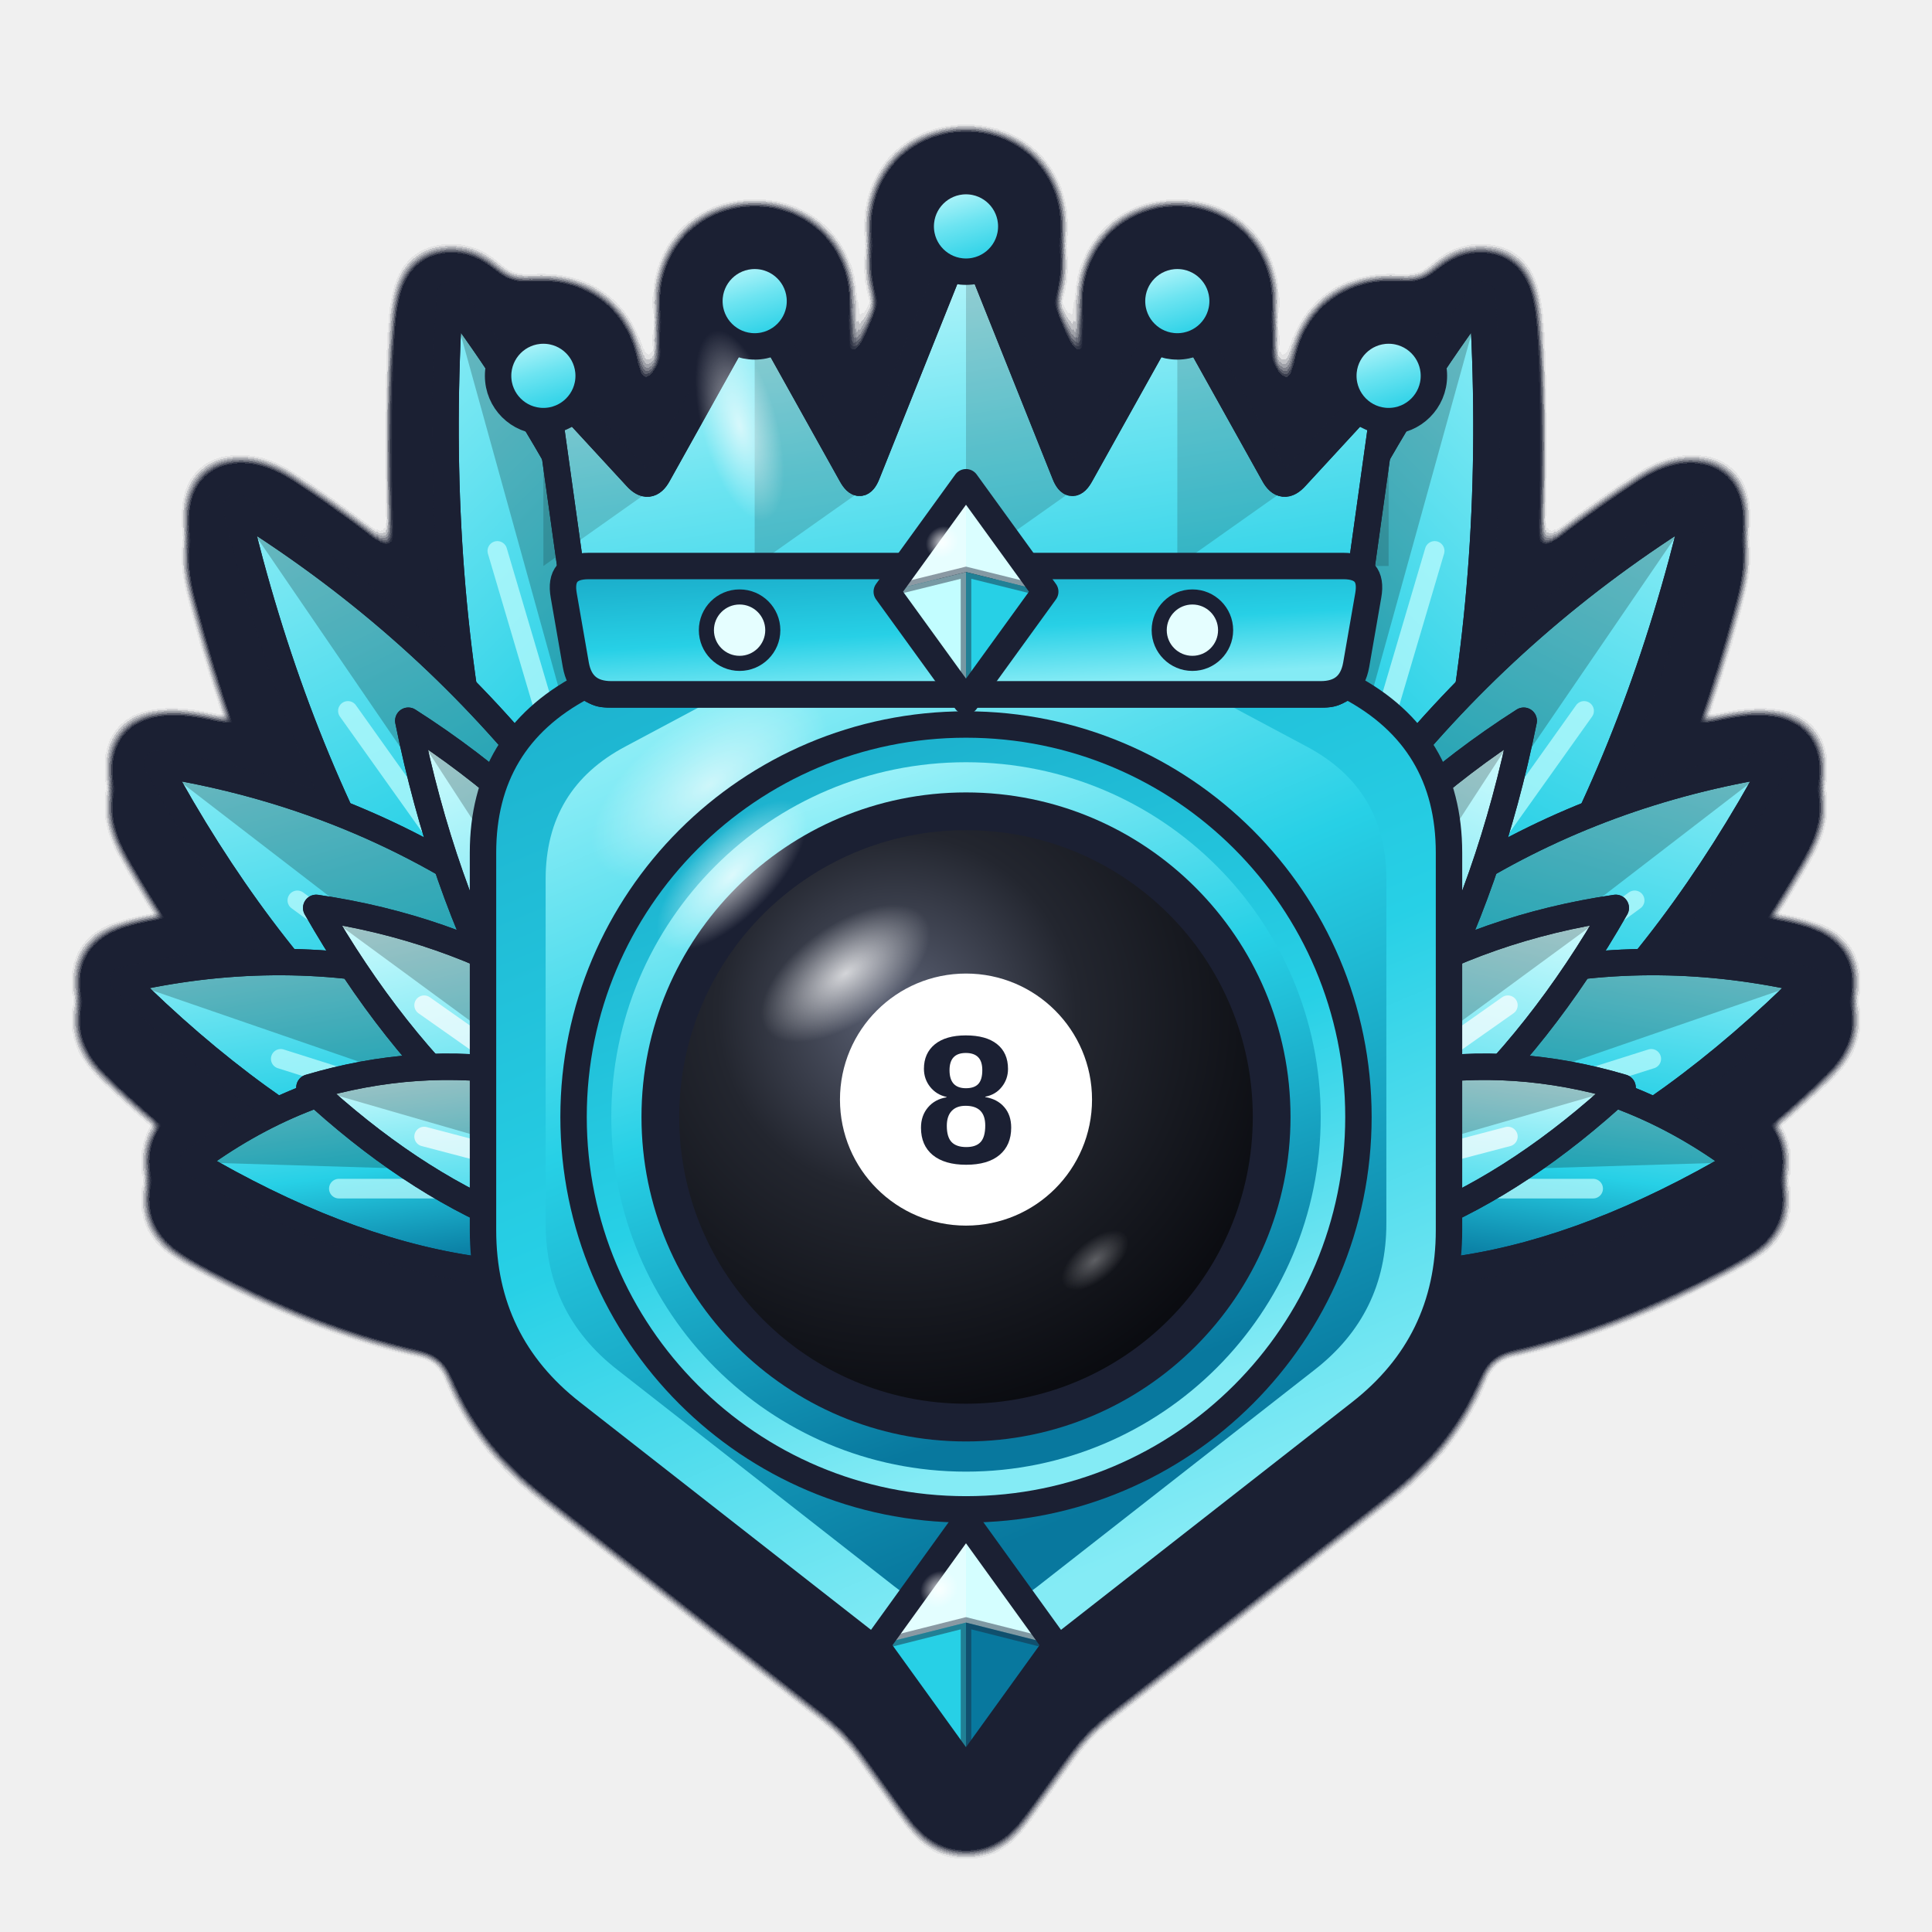
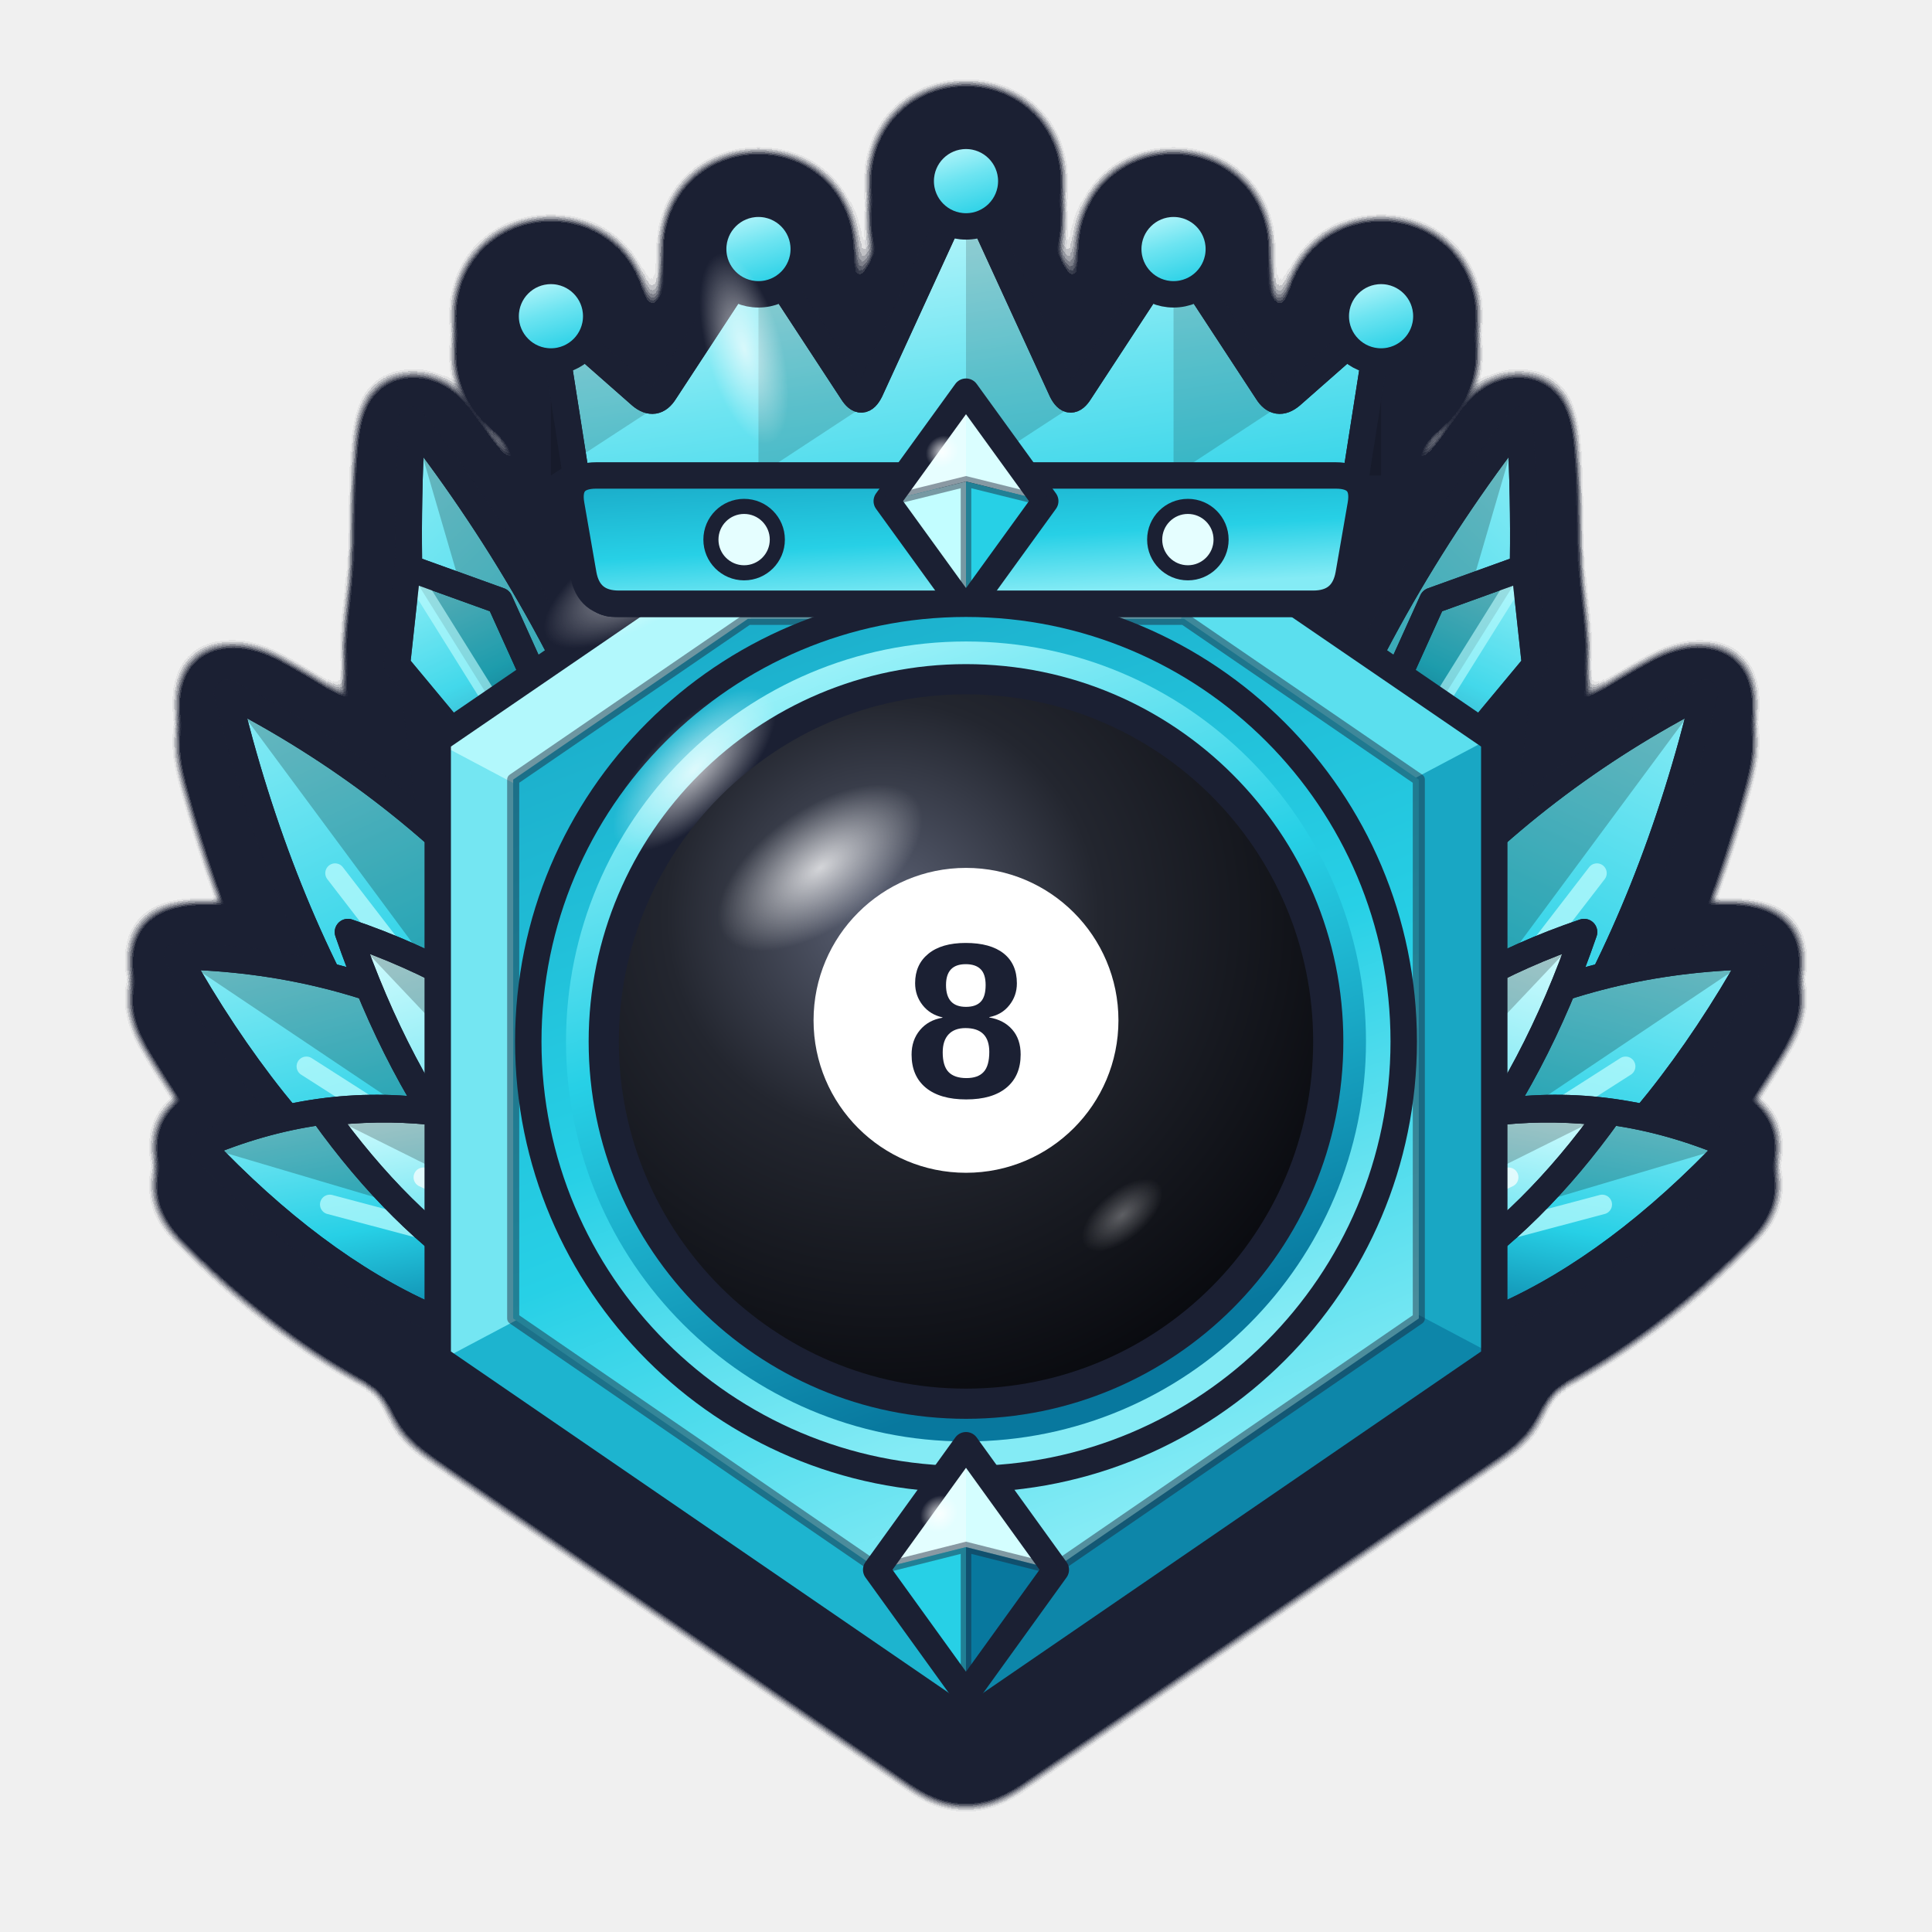
<svg xmlns="http://www.w3.org/2000/svg" width="512" height="512" viewBox="0 0 256 256">
  <defs>
    <linearGradient id="blue" x1="0" y1="0" x2="0.35" y2="1">
      <stop offset="0" stop-color="#9ED3FF" />
      <stop offset="0.45" stop-color="#3B9BFF" />
      <stop offset="1" stop-color="#1F6BD0" />
    </linearGradient>
    <linearGradient id="green" x1="0" y1="0" x2="0.35" y2="1">
      <stop offset="0" stop-color="#A8F5BE" />
      <stop offset="0.45" stop-color="#3DD66B" />
      <stop offset="1" stop-color="#1E9E47" />
    </linearGradient>
    <linearGradient id="red" x1="0" y1="0" x2="0.35" y2="1">
      <stop offset="0" stop-color="#FFA3A3" />
      <stop offset="0.45" stop-color="#FF4D4D" />
      <stop offset="1" stop-color="#C9283A" />
    </linearGradient>
    <linearGradient id="gold" x1="0" y1="0" x2="0.35" y2="1">
      <stop offset="0" stop-color="#FFF1A0" />
      <stop offset="0.45" stop-color="#FFC928" />
      <stop offset="1" stop-color="#DB8E00" />
    </linearGradient>
    <linearGradient id="wood" x1="0" y1="0" x2="0.35" y2="1">
      <stop offset="0" stop-color="#FFD9A0" />
      <stop offset="0.45" stop-color="#E7A35C" />
      <stop offset="1" stop-color="#A8622A" />
    </linearGradient>
    <linearGradient id="darkwood" x1="0" y1="0" x2="0.35" y2="1">
      <stop offset="0" stop-color="#C07A45" />
      <stop offset="0.45" stop-color="#8A4B22" />
      <stop offset="1" stop-color="#5E3014" />
    </linearGradient>
    <linearGradient id="white" x1="0" y1="0" x2="0.35" y2="1">
      <stop offset="0" stop-color="#FFFFFF" />
      <stop offset="0.45" stop-color="#F4F8FF" />
      <stop offset="1" stop-color="#C9D6EA" />
    </linearGradient>
    <linearGradient id="grey" x1="0" y1="0" x2="0.35" y2="1">
      <stop offset="0" stop-color="#E4E9F2" />
      <stop offset="0.45" stop-color="#AEB8C8" />
      <stop offset="1" stop-color="#7B869A" />
    </linearGradient>
    <linearGradient id="steel" x1="0" y1="0" x2="0.35" y2="1">
      <stop offset="0" stop-color="#D8E6F7" />
      <stop offset="0.45" stop-color="#9FB2CC" />
      <stop offset="1" stop-color="#6A7D98" />
    </linearGradient>
    <linearGradient id="cloth" x1="0" y1="0" x2="0.35" y2="1">
      <stop offset="0" stop-color="#6FE08E" />
      <stop offset="0.45" stop-color="#2FA24F" />
      <stop offset="1" stop-color="#1C7A37" />
    </linearGradient>
    <linearGradient id="sad" x1="0" y1="0" x2="0.35" y2="1">
      <stop offset="0" stop-color="#C4D4EE" />
      <stop offset="0.45" stop-color="#8EA3C7" />
      <stop offset="1" stop-color="#5E7299" />
    </linearGradient>
    <linearGradient id="purple" x1="0" y1="0" x2="0.35" y2="1">
      <stop offset="0" stop-color="#D7B8FF" />
      <stop offset="0.45" stop-color="#A259FF" />
      <stop offset="1" stop-color="#6E2FD0" />
    </linearGradient>
    <radialGradient id="shine" cx="0.5" cy="0.5" r="0.5">
      <stop offset="0" stop-color="#FFFFFF" stop-opacity="0.9" />
      <stop offset="1" stop-color="#FFFFFF" stop-opacity="0" />
    </radialGradient>
    <filter id="ink" x="-30%" y="-30%" width="160%" height="160%" color-interpolation-filters="sRGB">
      <feGaussianBlur in="SourceAlpha" stdDeviation="6.92" result="blur" />
      <feComponentTransfer in="blur" result="grown">
        <feFuncA type="linear" slope="7" intercept="-0.35" />
      </feComponentTransfer>
      <feOffset in="grown" dy="6" result="lip" />
      <feMerge result="both">
        <feMergeNode in="lip" />
        <feMergeNode in="grown" />
      </feMerge>
      <feFlood flood-color="#1B2033" />
      <feComposite in2="both" operator="in" result="outline" />
      <feMerge>
        <feMergeNode in="outline" />
        <feMergeNode in="SourceGraphic" />
      </feMerge>
    </filter>
  </defs>
  <defs>
    <filter id="badgeInk" x="-20%" y="-20%" width="140%" height="140%" color-interpolation-filters="sRGB">
      <feGaussianBlur in="SourceAlpha" stdDeviation="3.2" result="blur" />
      <feComponentTransfer in="blur" result="grown">
        <feFuncA type="linear" slope="40" intercept="-0.716" />
      </feComponentTransfer>
      <feOffset in="grown" dy="5" result="lip" />
      <feMerge result="both">
        <feMergeNode in="lip" />
        <feMergeNode in="grown" />
      </feMerge>
      <feFlood flood-color="#1B2033" />
      <feComposite in2="both" operator="in" result="outline" />
      <feMerge>
        <feMergeNode in="outline" />
        <feMergeNode in="SourceGraphic" />
      </feMerge>
    </filter>
  </defs>
  <defs>
    <linearGradient id="m" x1="0" y1="0" x2="0.35" y2="1">
      <stop offset="0" stop-color="#C2FDFF" />
      <stop offset="0.5" stop-color="#27D0E6" />
      <stop offset="1" stop-color="#08789E" />
    </linearGradient>
    <linearGradient id="r" x1="0" y1="0" x2="0.35" y2="1">
      <stop offset="0" stop-color="#19A8C6" />
      <stop offset="0.6" stop-color="#27D0E6" />
      <stop offset="1" stop-color="#84EBF5" />
    </linearGradient>
    <linearGradient id="w" x1="0" y1="0" x2="0.35" y2="1">
      <stop offset="0" stop-color="#8CEDF6" />
      <stop offset="0.55" stop-color="#27D0E6" />
      <stop offset="1" stop-color="#08789E" />
    </linearGradient>
    <linearGradient id="p" x1="0" y1="0" x2="0.2" y2="1">
      <stop offset="0" stop-color="#E4FEFF" />
      <stop offset="0.55" stop-color="#C2FDFF" />
      <stop offset="1" stop-color="#27D0E6" />
    </linearGradient>
    <linearGradient id="c" x1="0" y1="0" x2="0.3" y2="1">
      <stop offset="0" stop-color="#DAFEFF" />
      <stop offset="0.55" stop-color="#6DE4F1" />
      <stop offset="1" stop-color="#27D0E6" />
    </linearGradient>
    <linearGradient id="g" x1="0" y1="0" x2="0.35" y2="1">
      <stop offset="0" stop-color="#FFF3A6" />
      <stop offset="0.5" stop-color="#FFC928" />
      <stop offset="1" stop-color="#C97F00" />
    </linearGradient>
    <linearGradient id="gr" x1="0" y1="0" x2="0.35" y2="1">
      <stop offset="0" stop-color="#E7A816" />
      <stop offset="0.6" stop-color="#FFC928" />
      <stop offset="1" stop-color="#FFE274" />
    </linearGradient>
    <radialGradient id="ball" cx="0.38" cy="0.32" r="0.78">
      <stop offset="0" stop-color="#5C6275" />
      <stop offset="0.4" stop-color="#23262F" />
      <stop offset="1" stop-color="#06070B" />
    </radialGradient>
  </defs>
  <g filter="url(#badgeInk)">
-     <path d="M83.0 156.6 Q74.8 103.1 102.4 47.0 Q119.7 99.9 101.0 155.4 Z" fill="url(#w)" stroke="#1B2033" stroke-width="3.5" stroke-linejoin="round" />
-     <path d="M92.0 156.0 L101.0 155.4 Q119.7 99.9 102.4 47.0 Z" fill="#000000" opacity="0.22" />
-     <path d="M91.5 143.0 L96.5 77.7" fill="none" stroke="#C2FDFF" stroke-width="2.6" stroke-linecap="round" stroke-linejoin="round" opacity="0.7" />
-     <path d="M83.0 156.6 Q74.8 103.1 102.4 47.0 Q119.7 99.9 101.0 155.4 Z" fill="none" stroke="#1B2033" stroke-width="3.5" stroke-linejoin="round" />
-     <path d="M83.8 159.7 Q55.3 106.7 59.6 39.1 Q96.4 88.4 100.2 152.3 Z" fill="url(#w)" stroke="#1B2033" stroke-width="3.5" stroke-linejoin="round" />
-     <path d="M92.0 156.0 L100.2 152.3 Q96.4 88.4 59.6 39.1 Z" fill="#000000" opacity="0.22" />
-     <path d="M86.5 142.7 L65.9 73.0" fill="none" stroke="#C2FDFF" stroke-width="2.6" stroke-linecap="round" stroke-linejoin="round" opacity="0.7" />
-     <path d="M83.8 159.7 Q55.3 106.7 59.6 39.1 Q96.4 88.4 100.2 152.3 Z" fill="none" stroke="#1B2033" stroke-width="3.5" stroke-linejoin="round" />
-     <path d="M85.5 162.3 Q45.5 127.3 31.3 67.2 Q77.8 96.0 98.5 149.7 Z" fill="url(#w)" stroke="#1B2033" stroke-width="3.5" stroke-linejoin="round" />
-     <path d="M92.0 156.0 L98.5 149.7 Q77.8 96.0 31.3 67.2 Z" fill="#000000" opacity="0.22" />
-     <path d="M83.4 146.6 L46.1 94.2" fill="none" stroke="#C2FDFF" stroke-width="2.6" stroke-linecap="round" stroke-linejoin="round" opacity="0.7" />
-     <path d="M85.5 162.3 Q45.5 127.3 31.3 67.2 Q77.8 96.0 98.5 149.7 Z" fill="none" stroke="#1B2033" stroke-width="3.5" stroke-linejoin="round" />
-     <path d="M88.1 164.1 Q46.5 148.8 20.8 101.2 Q66.3 108.4 95.9 147.9 Z" fill="url(#w)" stroke="#1B2033" stroke-width="3.5" stroke-linejoin="round" />
-     <path d="M92.0 156.0 L95.9 147.9 Q66.3 108.4 20.8 101.2 Z" fill="#000000" opacity="0.22" />
-     <path d="M82.7 151.0 L39.4 119.3" fill="none" stroke="#C2FDFF" stroke-width="2.6" stroke-linecap="round" stroke-linejoin="round" opacity="0.7" />
-     <path d="M88.1 164.1 Q46.5 148.8 20.8 101.2 Q66.3 108.4 95.9 147.9 Z" fill="none" stroke="#1B2033" stroke-width="3.5" stroke-linejoin="round" />
-     <path d="M91.1 165.0 Q51.8 165.3 16.3 129.9 Q56.5 120.6 92.9 147.0 Z" fill="url(#w)" stroke="#1B2033" stroke-width="3.5" stroke-linejoin="round" />
-     <path d="M92.0 156.0 L92.9 147.0 Q56.5 120.6 16.3 129.9 Z" fill="#000000" opacity="0.22" />
-     <path d="M82.7 154.7 L37.2 140.3" fill="none" stroke="#C2FDFF" stroke-width="2.6" stroke-linecap="round" stroke-linejoin="round" opacity="0.7" />
-     <path d="M91.1 165.0 Q51.8 165.3 16.3 129.9 Q56.5 120.6 92.9 147.0 Z" fill="none" stroke="#1B2033" stroke-width="3.5" stroke-linejoin="round" />
-     <path d="M94.2 164.7 Q64.2 176.8 25.5 154.0 Q53.3 133.2 89.8 147.3 Z" fill="url(#w)" stroke="#1B2033" stroke-width="3.5" stroke-linejoin="round" />
-     <path d="M92.0 156.0 L89.8 147.3 Q53.3 133.2 25.5 154.0 Z" fill="#000000" opacity="0.22" />
-     <path d="M84.5 157.5 L44.9 157.5" fill="none" stroke="#C2FDFF" stroke-width="2.6" stroke-linecap="round" stroke-linejoin="round" opacity="0.7" />
-     <path d="M94.2 164.7 Q64.2 176.8 25.5 154.0 Q53.3 133.2 89.8 147.3 Z" fill="none" stroke="#1B2033" stroke-width="3.5" stroke-linejoin="round" />
-     <path d="M89.8 162.3 Q72.8 126.9 80.6 82.6 Q103.8 115.7 102.2 157.7 Z" fill="url(#c)" stroke="#1B2033" stroke-width="3.5" stroke-linejoin="round" />
-     <path d="M96.0 160.0 L102.2 157.7 Q103.8 115.7 80.6 82.6 Z" fill="#000000" opacity="0.22" />
-     <path d="M93.0 151.1 L83.0 105.0" fill="none" stroke="#FFFFFF" stroke-width="2.6" stroke-linecap="round" stroke-linejoin="round" opacity="0.7" />
-     <path d="M89.8 162.3 Q72.8 126.9 80.6 82.6 Q103.8 115.7 102.2 157.7 Z" fill="none" stroke="#1B2033" stroke-width="3.5" stroke-linejoin="round" />
-     <path d="M91.1 164.4 Q62.8 138.8 54.1 95.5 Q87.3 116.7 100.9 155.6 Z" fill="url(#c)" stroke="#1B2033" stroke-width="3.5" stroke-linejoin="round" />
-     <path d="M96.0 160.0 L100.9 155.6 Q87.3 116.7 54.1 95.5 Z" fill="#000000" opacity="0.22" />
-     <path d="M90.1 153.1 L64.3 114.9" fill="none" stroke="#FFFFFF" stroke-width="2.6" stroke-linecap="round" stroke-linejoin="round" opacity="0.7" />
-     <path d="M91.1 164.4 Q62.8 138.8 54.1 95.5 Q87.3 116.7 100.9 155.6 Z" fill="none" stroke="#1B2033" stroke-width="3.5" stroke-linejoin="round" />
-     <path d="M93.1 165.9 Q61.7 155.0 41.9 120.3 Q76.2 125.3 98.9 154.1 Z" fill="url(#c)" stroke="#1B2033" stroke-width="3.5" stroke-linejoin="round" />
-     <path d="M96.0 160.0 L98.9 154.1 Q76.2 125.3 41.9 120.3 Z" fill="#000000" opacity="0.22" />
-     <path d="M89.0 156.3 L56.2 133.2" fill="none" stroke="#FFFFFF" stroke-width="2.6" stroke-linecap="round" stroke-linejoin="round" opacity="0.7" />
-     <path d="M93.1 165.9 Q61.7 155.0 41.9 120.3 Q76.2 125.3 98.9 154.1 Z" fill="none" stroke="#1B2033" stroke-width="3.5" stroke-linejoin="round" />
-     <path d="M95.5 166.6 Q67.3 168.5 41.0 144.1 Q69.6 135.6 96.5 153.4 Z" fill="url(#c)" stroke="#1B2033" stroke-width="3.5" stroke-linejoin="round" />
-     <path d="M96.0 160.0 L96.5 153.4 Q69.6 135.6 41.0 144.1 Z" fill="#000000" opacity="0.22" />
-     <path d="M89.3 159.3 L56.2 150.6" fill="none" stroke="#FFFFFF" stroke-width="2.6" stroke-linecap="round" stroke-linejoin="round" opacity="0.7" />
-     <path d="M95.5 166.6 Q67.3 168.5 41.0 144.1 Q69.6 135.6 96.5 153.4 Z" fill="none" stroke="#1B2033" stroke-width="3.5" stroke-linejoin="round" />
+     <path d="M79.8 173.7 Q50.8 122.0 54.6 55.7 Q91.9 103.7 96.2 166.3 Z" fill="url(#w)" stroke="#1B2033" stroke-width="3.5" stroke-linejoin="round" />
+     <path d="M88.0 170.0 L96.2 166.3 Q91.9 103.7 54.6 55.7 Z" fill="#000000" opacity="0.22" />
+     <path d="M82.5 156.9 L61.5 88.8" fill="none" stroke="#C2FDFF" stroke-width="2.6" stroke-linecap="round" stroke-linejoin="round" opacity="0.7" />
+     <path d="M79.8 173.7 Q50.8 122.0 54.6 55.7 Q91.9 103.7 96.2 166.3 Z" fill="none" stroke="#1B2033" stroke-width="3.5" stroke-linejoin="round" />
+     <path d="M81.7 176.5 Q43.4 147.1 30.1 91.8 Q74.7 114.7 94.3 163.5 Z" fill="url(#w)" stroke="#1B2033" stroke-width="3.5" stroke-linejoin="round" />
+     <path d="M88.0 170.0 L94.3 163.5 Q74.7 114.7 30.1 91.8 Z" fill="#000000" opacity="0.22" />
+     <path d="M79.9 161.8 L44.4 115.7" fill="none" stroke="#C2FDFF" stroke-width="2.6" stroke-linecap="round" stroke-linejoin="round" opacity="0.7" />
+     <path d="M81.7 176.5 Q43.4 147.1 30.1 91.8 Q74.7 114.7 94.3 163.5 Z" fill="none" stroke="#1B2033" stroke-width="3.5" stroke-linejoin="round" />
+     <path d="M84.6 178.3 Q47.3 169.2 23.5 126.7 Q64.2 127.5 91.4 161.7 Z" fill="url(#w)" stroke="#1B2033" stroke-width="3.5" stroke-linejoin="round" />
+     <path d="M88.0 170.0 L91.4 161.7 Q64.2 127.5 23.5 126.7 Z" fill="#000000" opacity="0.22" />
+     <path d="M79.7 166.3 L40.6 141.3" fill="none" stroke="#C2FDFF" stroke-width="2.6" stroke-linecap="round" stroke-linejoin="round" opacity="0.7" />
+     <path d="M84.6 178.3 Q47.3 169.2 23.5 126.7 Q64.2 127.5 91.4 161.7 Z" fill="none" stroke="#1B2033" stroke-width="3.5" stroke-linejoin="round" />
+     <path d="M87.7 179.0 Q56.5 183.4 26.6 151.8 Q58.1 138.4 88.3 161.0 Z" fill="url(#w)" stroke="#1B2033" stroke-width="3.5" stroke-linejoin="round" />
+     <path d="M88.0 170.0 L88.3 161.0 Q58.1 138.4 26.6 151.8 Z" fill="#000000" opacity="0.22" />
+     <path d="M80.6 169.4 L43.7 159.6" fill="none" stroke="#C2FDFF" stroke-width="2.6" stroke-linecap="round" stroke-linejoin="round" opacity="0.7" />
+     <path d="M87.7 179.0 Q56.5 183.4 26.6 151.8 Q58.1 138.4 88.3 161.0 Z" fill="none" stroke="#1B2033" stroke-width="3.5" stroke-linejoin="round" />
+     <path d="M86.3 175.3 Q64.0 146.6 64.7 104.6 Q92.6 130.1 97.7 168.7 Z" fill="url(#c)" stroke="#1B2033" stroke-width="3.5" stroke-linejoin="round" />
+     <path d="M92.0 172.0 L97.7 168.7 Q92.6 130.1 64.7 104.6 Z" fill="#000000" opacity="0.22" />
+     <path d="M87.9 164.4 L70.8 124.4" fill="none" stroke="#FFFFFF" stroke-width="2.6" stroke-linecap="round" stroke-linejoin="round" opacity="0.7" />
+     <path d="M86.3 175.3 Q64.0 146.6 64.7 104.6 Q92.6 130.1 97.7 168.7 Z" fill="none" stroke="#1B2033" stroke-width="3.5" stroke-linejoin="round" />
+     <path d="M87.9 177.2 Q58.9 160.7 46.1 123.5 Q79.2 134.7 96.1 166.8 Z" fill="url(#c)" stroke="#1B2033" stroke-width="3.5" stroke-linejoin="round" />
+     <path d="M92.0 172.0 L96.1 166.8 Q79.2 134.7 46.1 123.5 Z" fill="#000000" opacity="0.22" />
+     <path d="M85.9 167.0 L57.9 138.4" fill="none" stroke="#FFFFFF" stroke-width="2.6" stroke-linecap="round" stroke-linejoin="round" opacity="0.7" />
+     <path d="M87.9 177.2 Q58.9 160.7 46.1 123.5 Q79.2 134.7 96.1 166.8 Z" fill="none" stroke="#1B2033" stroke-width="3.5" stroke-linejoin="round" />
+     <path d="M90.2 178.3 Q62.9 175.6 42.8 147.5 Q72.0 143.9 93.8 165.7 Z" fill="url(#c)" stroke="#1B2033" stroke-width="3.5" stroke-linejoin="round" />
+     <path d="M92.0 172.0 L93.8 165.7 Q72.0 143.9 42.8 147.5 Z" fill="#000000" opacity="0.22" />
+     <path d="M85.8 170.0 L56.1 156.0" fill="none" stroke="#FFFFFF" stroke-width="2.6" stroke-linecap="round" stroke-linejoin="round" opacity="0.7" />
+     <path d="M90.2 178.3 Q62.9 175.6 42.8 147.5 Q72.0 143.9 93.8 165.7 Z" fill="none" stroke="#1B2033" stroke-width="3.5" stroke-linejoin="round" />
+     <path d="M67.9 106.5 L52.6 88.1 L54.0 75.2 L66.2 79.6 L76.1 101.5 Z" fill="url(#w)" stroke="#1B2033" stroke-width="3.5" stroke-linejoin="round" />
+     <path d="M72.0 104.0 L76.1 101.5 L66.2 79.6 L54.0 75.2 Z" fill="#000000" opacity="0.25" />
+     <path d="M72.0 104.0 L67.9 106.5 L52.6 88.1 L54.0 75.2 Z" fill="#C2FDFF" opacity="0.18" />
+     <path d="M70.6 101.7 L55.8 78.0" fill="none" stroke="#C2FDFF" stroke-width="2.2" stroke-linecap="round" stroke-linejoin="round" opacity="0.6" />
+     <path d="M67.9 106.5 L52.6 88.1 L54.0 75.2 L66.2 79.6 L76.1 101.5 Z" fill="none" stroke="#1B2033" stroke-width="3.5" stroke-linejoin="round" />
    <g transform="matrix(-1 0 0 1 256 0)">
-       <path d="M83.0 156.6 Q74.8 103.1 102.4 47.0 Q119.7 99.9 101.0 155.4 Z" fill="url(#w)" stroke="#1B2033" stroke-width="3.5" stroke-linejoin="round" />
-       <path d="M92.0 156.0 L101.0 155.4 Q119.7 99.9 102.4 47.0 Z" fill="#000000" opacity="0.22" />
-       <path d="M91.5 143.0 L96.5 77.7" fill="none" stroke="#C2FDFF" stroke-width="2.6" stroke-linecap="round" stroke-linejoin="round" opacity="0.7" />
-       <path d="M83.0 156.6 Q74.8 103.1 102.4 47.0 Q119.7 99.9 101.0 155.4 Z" fill="none" stroke="#1B2033" stroke-width="3.5" stroke-linejoin="round" />
-       <path d="M83.8 159.7 Q55.3 106.7 59.6 39.1 Q96.4 88.4 100.2 152.3 Z" fill="url(#w)" stroke="#1B2033" stroke-width="3.5" stroke-linejoin="round" />
-       <path d="M92.0 156.0 L100.2 152.3 Q96.4 88.4 59.6 39.1 Z" fill="#000000" opacity="0.22" />
-       <path d="M86.5 142.7 L65.9 73.0" fill="none" stroke="#C2FDFF" stroke-width="2.6" stroke-linecap="round" stroke-linejoin="round" opacity="0.7" />
-       <path d="M83.8 159.7 Q55.3 106.7 59.6 39.1 Q96.4 88.4 100.2 152.3 Z" fill="none" stroke="#1B2033" stroke-width="3.5" stroke-linejoin="round" />
-       <path d="M85.5 162.3 Q45.5 127.3 31.3 67.2 Q77.8 96.0 98.5 149.7 Z" fill="url(#w)" stroke="#1B2033" stroke-width="3.5" stroke-linejoin="round" />
-       <path d="M92.0 156.0 L98.5 149.7 Q77.8 96.0 31.3 67.2 Z" fill="#000000" opacity="0.22" />
-       <path d="M83.4 146.6 L46.1 94.2" fill="none" stroke="#C2FDFF" stroke-width="2.6" stroke-linecap="round" stroke-linejoin="round" opacity="0.7" />
-       <path d="M85.5 162.3 Q45.5 127.3 31.3 67.2 Q77.8 96.0 98.5 149.7 Z" fill="none" stroke="#1B2033" stroke-width="3.5" stroke-linejoin="round" />
-       <path d="M88.1 164.1 Q46.5 148.8 20.8 101.2 Q66.3 108.4 95.9 147.9 Z" fill="url(#w)" stroke="#1B2033" stroke-width="3.5" stroke-linejoin="round" />
-       <path d="M92.0 156.0 L95.9 147.9 Q66.3 108.4 20.8 101.2 Z" fill="#000000" opacity="0.22" />
-       <path d="M82.7 151.0 L39.4 119.3" fill="none" stroke="#C2FDFF" stroke-width="2.6" stroke-linecap="round" stroke-linejoin="round" opacity="0.7" />
-       <path d="M88.1 164.1 Q46.5 148.8 20.8 101.2 Q66.3 108.4 95.9 147.9 Z" fill="none" stroke="#1B2033" stroke-width="3.5" stroke-linejoin="round" />
-       <path d="M91.1 165.0 Q51.8 165.3 16.3 129.9 Q56.5 120.6 92.9 147.0 Z" fill="url(#w)" stroke="#1B2033" stroke-width="3.5" stroke-linejoin="round" />
-       <path d="M92.0 156.0 L92.9 147.0 Q56.5 120.6 16.3 129.9 Z" fill="#000000" opacity="0.22" />
-       <path d="M82.7 154.7 L37.2 140.3" fill="none" stroke="#C2FDFF" stroke-width="2.6" stroke-linecap="round" stroke-linejoin="round" opacity="0.7" />
-       <path d="M91.1 165.0 Q51.8 165.3 16.3 129.9 Q56.5 120.6 92.9 147.0 Z" fill="none" stroke="#1B2033" stroke-width="3.5" stroke-linejoin="round" />
-       <path d="M94.2 164.7 Q64.2 176.8 25.5 154.0 Q53.3 133.2 89.8 147.3 Z" fill="url(#w)" stroke="#1B2033" stroke-width="3.5" stroke-linejoin="round" />
-       <path d="M92.0 156.0 L89.8 147.3 Q53.3 133.2 25.5 154.0 Z" fill="#000000" opacity="0.22" />
-       <path d="M84.5 157.5 L44.9 157.5" fill="none" stroke="#C2FDFF" stroke-width="2.6" stroke-linecap="round" stroke-linejoin="round" opacity="0.7" />
-       <path d="M94.2 164.7 Q64.2 176.8 25.5 154.0 Q53.3 133.2 89.8 147.3 Z" fill="none" stroke="#1B2033" stroke-width="3.5" stroke-linejoin="round" />
-       <path d="M89.8 162.3 Q72.8 126.9 80.6 82.6 Q103.8 115.7 102.2 157.7 Z" fill="url(#c)" stroke="#1B2033" stroke-width="3.5" stroke-linejoin="round" />
-       <path d="M96.0 160.0 L102.2 157.7 Q103.8 115.7 80.6 82.6 Z" fill="#000000" opacity="0.22" />
-       <path d="M93.0 151.1 L83.0 105.0" fill="none" stroke="#FFFFFF" stroke-width="2.6" stroke-linecap="round" stroke-linejoin="round" opacity="0.7" />
-       <path d="M89.8 162.3 Q72.8 126.9 80.6 82.6 Q103.8 115.7 102.2 157.7 Z" fill="none" stroke="#1B2033" stroke-width="3.5" stroke-linejoin="round" />
-       <path d="M91.1 164.4 Q62.8 138.8 54.1 95.5 Q87.3 116.7 100.9 155.6 Z" fill="url(#c)" stroke="#1B2033" stroke-width="3.5" stroke-linejoin="round" />
-       <path d="M96.0 160.0 L100.9 155.6 Q87.3 116.7 54.1 95.5 Z" fill="#000000" opacity="0.22" />
-       <path d="M90.1 153.1 L64.3 114.9" fill="none" stroke="#FFFFFF" stroke-width="2.6" stroke-linecap="round" stroke-linejoin="round" opacity="0.7" />
-       <path d="M91.1 164.4 Q62.8 138.8 54.1 95.5 Q87.3 116.7 100.9 155.6 Z" fill="none" stroke="#1B2033" stroke-width="3.5" stroke-linejoin="round" />
-       <path d="M93.1 165.9 Q61.7 155.0 41.9 120.3 Q76.2 125.3 98.9 154.1 Z" fill="url(#c)" stroke="#1B2033" stroke-width="3.5" stroke-linejoin="round" />
-       <path d="M96.0 160.0 L98.9 154.1 Q76.2 125.3 41.9 120.3 Z" fill="#000000" opacity="0.22" />
-       <path d="M89.0 156.3 L56.2 133.2" fill="none" stroke="#FFFFFF" stroke-width="2.6" stroke-linecap="round" stroke-linejoin="round" opacity="0.7" />
-       <path d="M93.1 165.9 Q61.7 155.0 41.9 120.3 Q76.2 125.3 98.9 154.1 Z" fill="none" stroke="#1B2033" stroke-width="3.5" stroke-linejoin="round" />
-       <path d="M95.5 166.6 Q67.3 168.5 41.0 144.1 Q69.6 135.6 96.5 153.4 Z" fill="url(#c)" stroke="#1B2033" stroke-width="3.5" stroke-linejoin="round" />
-       <path d="M96.0 160.0 L96.5 153.4 Q69.6 135.6 41.0 144.1 Z" fill="#000000" opacity="0.22" />
-       <path d="M89.3 159.3 L56.2 150.6" fill="none" stroke="#FFFFFF" stroke-width="2.6" stroke-linecap="round" stroke-linejoin="round" opacity="0.7" />
-       <path d="M95.5 166.6 Q67.3 168.5 41.0 144.1 Q69.6 135.6 96.5 153.4 Z" fill="none" stroke="#1B2033" stroke-width="3.5" stroke-linejoin="round" />
+       <path d="M79.8 173.7 Q50.8 122.0 54.6 55.7 Q91.9 103.7 96.2 166.3 Z" fill="url(#w)" stroke="#1B2033" stroke-width="3.5" stroke-linejoin="round" />
+       <path d="M88.0 170.0 L96.2 166.3 Q91.9 103.7 54.6 55.7 Z" fill="#000000" opacity="0.22" />
+       <path d="M82.5 156.9 L61.5 88.8" fill="none" stroke="#C2FDFF" stroke-width="2.6" stroke-linecap="round" stroke-linejoin="round" opacity="0.7" />
+       <path d="M79.8 173.7 Q50.8 122.0 54.6 55.7 Q91.9 103.7 96.2 166.3 Z" fill="none" stroke="#1B2033" stroke-width="3.5" stroke-linejoin="round" />
+       <path d="M81.7 176.5 Q43.4 147.1 30.1 91.8 Q74.7 114.7 94.3 163.5 Z" fill="url(#w)" stroke="#1B2033" stroke-width="3.5" stroke-linejoin="round" />
+       <path d="M88.0 170.0 L94.3 163.5 Q74.7 114.7 30.1 91.8 Z" fill="#000000" opacity="0.22" />
+       <path d="M79.9 161.8 L44.4 115.7" fill="none" stroke="#C2FDFF" stroke-width="2.6" stroke-linecap="round" stroke-linejoin="round" opacity="0.7" />
+       <path d="M81.7 176.5 Q43.4 147.1 30.1 91.8 Q74.7 114.7 94.3 163.5 Z" fill="none" stroke="#1B2033" stroke-width="3.5" stroke-linejoin="round" />
+       <path d="M84.6 178.3 Q47.3 169.2 23.5 126.7 Q64.2 127.5 91.4 161.7 Z" fill="url(#w)" stroke="#1B2033" stroke-width="3.5" stroke-linejoin="round" />
+       <path d="M88.0 170.0 L91.4 161.7 Q64.2 127.5 23.5 126.7 Z" fill="#000000" opacity="0.22" />
+       <path d="M79.7 166.3 L40.6 141.3" fill="none" stroke="#C2FDFF" stroke-width="2.6" stroke-linecap="round" stroke-linejoin="round" opacity="0.7" />
+       <path d="M84.6 178.3 Q47.3 169.2 23.5 126.7 Q64.2 127.5 91.4 161.7 Z" fill="none" stroke="#1B2033" stroke-width="3.5" stroke-linejoin="round" />
+       <path d="M87.7 179.0 Q56.5 183.4 26.6 151.8 Q58.1 138.4 88.3 161.0 Z" fill="url(#w)" stroke="#1B2033" stroke-width="3.5" stroke-linejoin="round" />
+       <path d="M88.0 170.0 L88.3 161.0 Q58.1 138.4 26.6 151.8 Z" fill="#000000" opacity="0.22" />
+       <path d="M80.6 169.4 L43.7 159.6" fill="none" stroke="#C2FDFF" stroke-width="2.6" stroke-linecap="round" stroke-linejoin="round" opacity="0.7" />
+       <path d="M87.7 179.0 Q56.5 183.4 26.6 151.8 Q58.1 138.4 88.3 161.0 Z" fill="none" stroke="#1B2033" stroke-width="3.5" stroke-linejoin="round" />
+       <path d="M86.3 175.3 Q64.0 146.6 64.7 104.6 Q92.6 130.1 97.7 168.7 Z" fill="url(#c)" stroke="#1B2033" stroke-width="3.5" stroke-linejoin="round" />
+       <path d="M92.0 172.0 L97.7 168.7 Q92.6 130.1 64.7 104.6 Z" fill="#000000" opacity="0.22" />
+       <path d="M87.9 164.4 L70.8 124.4" fill="none" stroke="#FFFFFF" stroke-width="2.6" stroke-linecap="round" stroke-linejoin="round" opacity="0.7" />
+       <path d="M86.3 175.3 Q64.0 146.6 64.7 104.6 Q92.6 130.1 97.7 168.7 Z" fill="none" stroke="#1B2033" stroke-width="3.5" stroke-linejoin="round" />
+       <path d="M87.9 177.2 Q58.9 160.7 46.1 123.5 Q79.2 134.7 96.1 166.8 Z" fill="url(#c)" stroke="#1B2033" stroke-width="3.5" stroke-linejoin="round" />
+       <path d="M92.0 172.0 L96.1 166.8 Q79.2 134.7 46.1 123.5 Z" fill="#000000" opacity="0.22" />
+       <path d="M85.9 167.0 L57.9 138.4" fill="none" stroke="#FFFFFF" stroke-width="2.6" stroke-linecap="round" stroke-linejoin="round" opacity="0.7" />
+       <path d="M87.9 177.2 Q58.9 160.7 46.1 123.5 Q79.2 134.7 96.1 166.8 Z" fill="none" stroke="#1B2033" stroke-width="3.5" stroke-linejoin="round" />
+       <path d="M90.2 178.3 Q62.9 175.6 42.8 147.5 Q72.0 143.9 93.8 165.7 Z" fill="url(#c)" stroke="#1B2033" stroke-width="3.5" stroke-linejoin="round" />
+       <path d="M92.0 172.0 L93.8 165.7 Q72.0 143.9 42.8 147.5 Z" fill="#000000" opacity="0.22" />
+       <path d="M85.8 170.0 L56.1 156.0" fill="none" stroke="#FFFFFF" stroke-width="2.6" stroke-linecap="round" stroke-linejoin="round" opacity="0.7" />
+       <path d="M90.2 178.3 Q62.9 175.6 42.8 147.5 Q72.0 143.9 93.8 165.7 Z" fill="none" stroke="#1B2033" stroke-width="3.5" stroke-linejoin="round" />
+       <path d="M67.9 106.5 L52.6 88.1 L54.0 75.2 L66.2 79.6 L76.1 101.5 Z" fill="url(#w)" stroke="#1B2033" stroke-width="3.5" stroke-linejoin="round" />
+       <path d="M72.0 104.0 L76.1 101.5 L66.2 79.6 L54.0 75.2 Z" fill="#000000" opacity="0.25" />
+       <path d="M72.0 104.0 L67.9 106.5 L52.6 88.1 L54.0 75.2 Z" fill="#C2FDFF" opacity="0.18" />
+       <path d="M70.6 101.7 L55.8 78.0" fill="none" stroke="#C2FDFF" stroke-width="2.2" stroke-linecap="round" stroke-linejoin="round" opacity="0.6" />
+       <path d="M67.9 106.5 L52.6 88.1 L54.0 75.2 L66.2 79.6 L76.1 101.5 Z" fill="none" stroke="#1B2033" stroke-width="3.5" stroke-linejoin="round" />
    </g>
-     <path d="M114.8 71.0 Q128.0 64.0 141.2 71.0 L178.8 91.0 Q192.0 98.0 192.0 113.0 L192.0 163.0 Q192.0 178.0 180.2 187.2 L139.8 218.8 Q128.0 228.0 116.2 218.8 L75.8 187.2 Q64.0 178.0 64.0 163.0 L64.0 113.0 Q64.0 98.0 77.2 91.0 Z" fill="url(#r)" stroke="#1B2033" stroke-width="3.5" stroke-linejoin="round" />
-     <path d="M117.4 80.5 Q128.0 74.9 138.6 80.5 L173.1 98.9 Q183.7 104.5 183.7 116.5 L183.7 162.1 Q183.7 174.1 174.2 181.5 L137.5 210.2 Q128.0 217.6 118.5 210.2 L81.8 181.5 Q72.3 174.1 72.3 162.1 L72.3 116.5 Q72.3 104.5 82.9 98.9 Z" fill="url(#m)" />
-     <ellipse cx="94" cy="104" rx="18" ry="9" fill="url(#shine)" opacity="0.7" transform="rotate(-35 94 104)" />
-     <path d="M80.5 92.0 Q78.0 92.0 77.6 89.5 L72.4 52.3 Q72.0 49.8 73.7 51.7 L84.3 63.2 Q86.0 65.1 87.2 62.9 L98.8 42.1 Q100.0 39.9 101.2 42.1 L112.8 62.9 Q114.0 65.1 114.9 62.8 L127.1 32.3 Q128.0 30.0 128.9 32.3 L141.1 62.8 Q142.0 65.1 143.2 62.9 L154.8 42.1 Q156.0 39.9 157.2 42.1 L168.8 62.9 Q170.0 65.1 171.7 63.2 L182.3 51.7 Q184.0 49.8 183.6 52.3 L178.4 89.5 Q178.0 92.0 175.5 92.0 Z" fill="url(#c)" stroke="#1B2033" stroke-width="3.5" stroke-linejoin="round" />
-     <path d="M72.0 49.8 L72.0 75.0 L86.0 65.1 Z" fill="#000000" opacity="0.16" />
-     <path d="M100.0 39.9 L100.0 75.0 L114.0 65.1 Z" fill="#000000" opacity="0.16" />
-     <path d="M128.0 30.0 L128.0 75.0 L142.0 65.1 Z" fill="#000000" opacity="0.16" />
-     <path d="M156.0 39.9 L156.0 75.0 L170.0 65.1 Z" fill="#000000" opacity="0.16" />
-     <path d="M184.0 49.8 L184.0 75.0 L181.0 75.0 Z" fill="#000000" opacity="0.16" />
-     <path d="M80.5 92.0 Q78.0 92.0 77.6 89.5 L72.4 52.3 Q72.0 49.8 73.7 51.7 L84.3 63.2 Q86.0 65.1 87.2 62.9 L98.8 42.1 Q100.0 39.9 101.2 42.1 L112.8 62.9 Q114.0 65.1 114.9 62.8 L127.1 32.3 Q128.0 30.0 128.9 32.3 L141.1 62.8 Q142.0 65.1 143.2 62.9 L154.8 42.1 Q156.0 39.9 157.2 42.1 L168.8 62.9 Q170.0 65.1 171.7 63.2 L182.3 51.7 Q184.0 49.8 183.6 52.3 L178.4 89.5 Q178.0 92.0 175.5 92.0 Z" fill="none" stroke="#1B2033" stroke-width="3.5" stroke-linejoin="round" />
-     <circle cx="72.0" cy="49.8" r="6" fill="url(#c)" stroke="#1B2033" stroke-width="3.5" />
-     <circle cx="100.0" cy="39.9" r="6" fill="url(#c)" stroke="#1B2033" stroke-width="3.5" />
-     <circle cx="128.0" cy="30.0" r="6" fill="url(#c)" stroke="#1B2033" stroke-width="3.5" />
-     <circle cx="156.0" cy="39.9" r="6" fill="url(#c)" stroke="#1B2033" stroke-width="3.5" />
-     <circle cx="184.0" cy="49.8" r="6" fill="url(#c)" stroke="#1B2033" stroke-width="3.5" />
-     <path d="M74.7 78.9 Q74.0 75.0 78.0 75.0 L178.0 75.0 Q182.0 75.0 181.3 78.9 L179.7 88.1 Q179.0 92.0 175.0 92.0 L81.0 92.0 Q77.0 92.0 76.3 88.1 Z" fill="url(#r)" stroke="#1B2033" stroke-width="3.5" stroke-linejoin="round" />
-     <ellipse cx="98.0" cy="56.4" rx="5" ry="13" fill="url(#shine)" opacity="0.75" transform="rotate(-15 98.0 56.4)" />
-     <path d="M117.5 78.4 L128.0 63.9 L128.0 75.8 Z" fill="#E7FEFF" />
-     <path d="M128.0 63.9 L138.5 78.4 L128.0 75.8 Z" fill="#DAFEFF" />
-     <path d="M117.5 78.4 L128.0 75.8 L128.0 92.9 Z" fill="#C2FDFF" />
-     <path d="M128.0 75.8 L138.5 78.4 L128.0 92.9 Z" fill="#27D0E6" />
-     <path d="M128.0 63.9 L138.5 78.4 L128.0 92.9 L117.5 78.4 Z" fill="none" stroke="#1B2033" stroke-width="3.5" stroke-linejoin="round" />
-     <path d="M117.5 78.4 L128.0 75.8 L138.5 78.4 M128.0 75.8 L128.0 92.9" fill="none" stroke="#1B2033" stroke-width="1.4" opacity="0.45" />
-     <ellipse cx="124.859" cy="71.857" rx="2.303" ry="2.036" fill="url(#shine)" opacity="0.9" transform="rotate(-40 124.8594 71.857)" />
-     <circle cx="98.0" cy="83.5" r="4.4" fill="#E5FEFF" stroke="#1B2033" stroke-width="2" />
-     <circle cx="158.0" cy="83.5" r="4.4" fill="#E5FEFF" stroke="#1B2033" stroke-width="2" />
-     <circle cx="128" cy="148" r="52" fill="url(#r)" stroke="#1B2033" stroke-width="3.5" />
-     <circle cx="128" cy="148" r="47" fill="url(#m)" />
-     <circle cx="128" cy="148" r="43" fill="#1B2033" />
-     <ellipse cx="97" cy="116" rx="13" ry="5.5" fill="url(#shine)" opacity="0.8" transform="rotate(-45 97 116)" />
-     <circle cx="128" cy="148" r="38" fill="url(#ball)" />
-     <circle cx="128.0" cy="145.7" r="16.7" fill="#FFFFFF" />
-     <text x="128.0" y="154.1" font-family="Arial Black, Arial, sans-serif" font-weight="900" font-size="24.2" text-anchor="middle" fill="#1B2033">8</text>
-     <ellipse cx="112.04" cy="129.0" rx="12.92" ry="6.46" fill="url(#shine)" opacity="0.85" transform="rotate(-35 112.04 129.0)" />
-     <ellipse cx="145.1" cy="167.0" rx="5.32" ry="2.66" fill="url(#shine)" opacity="0.35" transform="rotate(-40 145.1 167.0)" />
-     <path d="M116.1 218.0 L128.0 201.5 L128.0 215.0 Z" fill="#E3FEFF" />
-     <path d="M128.0 201.5 L139.9 218.0 L128.0 215.0 Z" fill="#D4FEFF" />
-     <path d="M116.1 218.0 L128.0 215.0 L128.0 234.5 Z" fill="#27D0E6" />
-     <path d="M128.0 215.0 L139.9 218.0 L128.0 234.5 Z" fill="#08789E" />
-     <path d="M128.0 201.5 L139.9 218.0 L128.0 234.5 L116.1 218.0 Z" fill="none" stroke="#1B2033" stroke-width="3.5" stroke-linejoin="round" />
-     <path d="M116.1 218.0 L128.0 215.0 L139.9 218.0 M128.0 215.0 L128.0 234.5" fill="none" stroke="#1B2033" stroke-width="1.4" opacity="0.45" />
-     <ellipse cx="124.436" cy="210.575" rx="2.614" ry="2.31" fill="url(#shine)" opacity="0.9" transform="rotate(-40 124.436 210.575)" />
+     <path d="M96.0 72.0 L160.0 72.0 L156.9 82.0 L99.1 82.0 Z" fill="#9BF2F9" stroke="#9BF2F9" stroke-width="0.8" />
+     <path d="M160.0 72.0 L198.0 98.0 L188.0 103.3 L156.9 82.0 Z" fill="#5BDFEE" stroke="#5BDFEE" stroke-width="0.8" />
+     <path d="M198.0 98.0 L198.0 180.0 L188.0 174.7 L188.0 103.3 Z" fill="#19A7C4" stroke="#19A7C4" stroke-width="0.8" />
+     <path d="M198.0 180.0 L128.0 228.0 L128.0 215.9 L188.0 174.7 Z" fill="#0D86A9" stroke="#0D86A9" stroke-width="0.8" />
+     <path d="M128.0 228.0 L58.0 180.0 L68.0 174.7 L128.0 215.9 Z" fill="#1DB4CF" stroke="#1DB4CF" stroke-width="0.8" />
+     <path d="M58.0 180.0 L58.0 98.0 L68.0 103.3 L68.0 174.7 Z" fill="#74E6F2" stroke="#74E6F2" stroke-width="0.8" />
+     <path d="M58.0 98.0 L96.0 72.0 L99.1 82.0 L68.0 103.3 Z" fill="#B2F8FC" stroke="#B2F8FC" stroke-width="0.8" />
+     <path d="M99.1 82.0 L156.9 82.0 L188.0 103.3 L188.0 174.7 L128.0 215.9 L68.0 174.7 L68.0 103.3 Z" fill="url(#r)" />
+     <path d="M99.1 82.0 L156.9 82.0 L188.0 103.3 L188.0 174.7 L128.0 215.9 L68.0 174.7 L68.0 103.3 Z" fill="none" stroke="#1B2033" stroke-width="1.6" stroke-opacity="0.45" stroke-linejoin="round" />
+     <path d="M96.0 72.0 L160.0 72.0 L198.0 98.0 L198.0 180.0 L128.0 228.0 L58.0 180.0 L58.0 98.0 Z" fill="none" stroke="#1B2033" stroke-width="3.5" stroke-linejoin="round" />
+     <ellipse cx="86" cy="76" rx="16" ry="6" fill="url(#shine)" opacity="0.75" transform="rotate(-32 86 76)" />
+     <path d="M81.5 80.0 Q79.0 80.0 78.6 77.5 L73.4 44.4 Q73.0 41.9 74.9 43.6 L84.9 52.4 Q86.8 54.0 88.1 51.9 L99.1 35.1 Q100.5 33.0 101.9 35.1 L112.9 51.9 Q114.2 54.0 115.3 51.8 L127.0 26.3 Q128.0 24.0 129.0 26.3 L140.7 51.8 Q141.8 54.0 143.1 51.9 L154.1 35.1 Q155.5 33.0 156.9 35.1 L167.9 51.9 Q169.2 54.0 171.1 52.4 L181.1 43.6 Q183.0 41.9 182.6 44.4 L177.4 77.5 Q177.0 80.0 174.5 80.0 Z" fill="url(#c)" stroke="#1B2033" stroke-width="3.5" stroke-linejoin="round" />
+     <path d="M73.0 41.9 L73.0 63.0 L86.8 54.0 Z" fill="#000000" opacity="0.16" />
+     <path d="M100.5 33.0 L100.5 63.0 L114.2 54.0 Z" fill="#000000" opacity="0.16" />
+     <path d="M128.0 24.0 L128.0 63.0 L141.8 54.0 Z" fill="#000000" opacity="0.16" />
+     <path d="M155.5 33.0 L155.5 63.0 L169.2 54.0 Z" fill="#000000" opacity="0.16" />
+     <path d="M183.0 41.9 L183.0 63.0 L180.0 63.0 Z" fill="#000000" opacity="0.16" />
+     <path d="M81.5 80.0 Q79.0 80.0 78.6 77.5 L73.4 44.4 Q73.0 41.9 74.9 43.6 L84.9 52.4 Q86.8 54.0 88.1 51.9 L99.1 35.1 Q100.5 33.0 101.9 35.1 L112.9 51.9 Q114.2 54.0 115.3 51.8 L127.0 26.3 Q128.0 24.0 129.0 26.3 L140.7 51.8 Q141.8 54.0 143.1 51.9 L154.1 35.1 Q155.5 33.0 156.9 35.1 L167.9 51.9 Q169.2 54.0 171.1 52.4 L181.1 43.6 Q183.0 41.9 182.6 44.4 L177.4 77.5 Q177.0 80.0 174.5 80.0 Z" fill="none" stroke="#1B2033" stroke-width="3.5" stroke-linejoin="round" />
+     <circle cx="73.0" cy="41.9" r="6" fill="url(#c)" stroke="#1B2033" stroke-width="3.5" />
+     <circle cx="100.5" cy="33.0" r="6" fill="url(#c)" stroke="#1B2033" stroke-width="3.5" />
+     <circle cx="128.0" cy="24.0" r="6" fill="url(#c)" stroke="#1B2033" stroke-width="3.5" />
+     <circle cx="155.5" cy="33.0" r="6" fill="url(#c)" stroke="#1B2033" stroke-width="3.5" />
+     <circle cx="183.0" cy="41.9" r="6" fill="url(#c)" stroke="#1B2033" stroke-width="3.5" />
+     <path d="M75.7 66.9 Q75.0 63.0 79.0 63.0 L177.0 63.0 Q181.0 63.0 180.3 66.9 L178.7 76.1 Q178.0 80.0 174.0 80.0 L82.0 80.0 Q78.0 80.0 77.3 76.1 Z" fill="url(#r)" stroke="#1B2033" stroke-width="3.5" stroke-linejoin="round" />
+     <ellipse cx="98.6" cy="46.2" rx="5" ry="13" fill="url(#shine)" opacity="0.75" transform="rotate(-15 98.6 46.2)" />
+     <path d="M117.5 66.4 L128.0 51.9 L128.0 63.8 Z" fill="#E7FEFF" />
+     <path d="M128.0 51.9 L138.5 66.4 L128.0 63.8 Z" fill="#DAFEFF" />
+     <path d="M117.5 66.4 L128.0 63.8 L128.0 80.9 Z" fill="#C2FDFF" />
+     <path d="M128.0 63.8 L138.5 66.4 L128.0 80.9 Z" fill="#27D0E6" />
+     <path d="M128.0 51.9 L138.5 66.4 L128.0 80.9 L117.5 66.4 Z" fill="none" stroke="#1B2033" stroke-width="3.5" stroke-linejoin="round" />
+     <path d="M117.5 66.4 L128.0 63.8 L138.5 66.4 M128.0 63.8 L128.0 80.9" fill="none" stroke="#1B2033" stroke-width="1.4" opacity="0.45" />
+     <ellipse cx="124.859" cy="59.857" rx="2.303" ry="2.036" fill="url(#shine)" opacity="0.9" transform="rotate(-40 124.8594 59.857)" />
+     <circle cx="98.6" cy="71.5" r="4.4" fill="#E5FEFF" stroke="#1B2033" stroke-width="2" />
+     <circle cx="157.4" cy="71.5" r="4.4" fill="#E5FEFF" stroke="#1B2033" stroke-width="2" />
+     <circle cx="128" cy="138" r="58" fill="url(#r)" stroke="#1B2033" stroke-width="3.5" />
+     <circle cx="128" cy="138" r="53" fill="url(#m)" />
+     <circle cx="128" cy="138" r="50" fill="#1B2033" />
+     <ellipse cx="92" cy="102" rx="14" ry="6" fill="url(#shine)" opacity="0.8" transform="rotate(-45 92 102)" />
+     <circle cx="128" cy="138" r="46" fill="url(#ball)" />
+     <circle cx="128.0" cy="135.2" r="20.2" fill="#FFFFFF" />
+     <text x="128.0" y="145.4" font-family="Arial Black, Arial, sans-serif" font-weight="900" font-size="29.3" text-anchor="middle" fill="#1B2033">8</text>
+     <ellipse cx="108.68" cy="115.0" rx="15.64" ry="7.82" fill="url(#shine)" opacity="0.85" transform="rotate(-35 108.68 115.0)" />
+     <ellipse cx="148.7" cy="161.0" rx="6.44" ry="3.22" fill="url(#shine)" opacity="0.35" transform="rotate(-40 148.7 161.0)" />
+     <path d="M116.1 208.0 L128.0 191.5 L128.0 205.0 Z" fill="#E3FEFF" />
+     <path d="M128.0 191.5 L139.9 208.0 L128.0 205.0 Z" fill="#D4FEFF" />
+     <path d="M116.1 208.0 L128.0 205.0 L128.0 224.5 Z" fill="#27D0E6" />
+     <path d="M128.0 205.0 L139.9 208.0 L128.0 224.5 Z" fill="#08789E" />
+     <path d="M128.0 191.5 L139.9 208.0 L128.0 224.5 L116.1 208.0 Z" fill="none" stroke="#1B2033" stroke-width="3.5" stroke-linejoin="round" />
+     <path d="M116.1 208.0 L128.0 205.0 L139.9 208.0 M128.0 205.0 L128.0 224.5" fill="none" stroke="#1B2033" stroke-width="1.4" opacity="0.45" />
+     <ellipse cx="124.436" cy="200.575" rx="2.614" ry="2.31" fill="url(#shine)" opacity="0.9" transform="rotate(-40 124.436 200.575)" />
  </g>
</svg>
